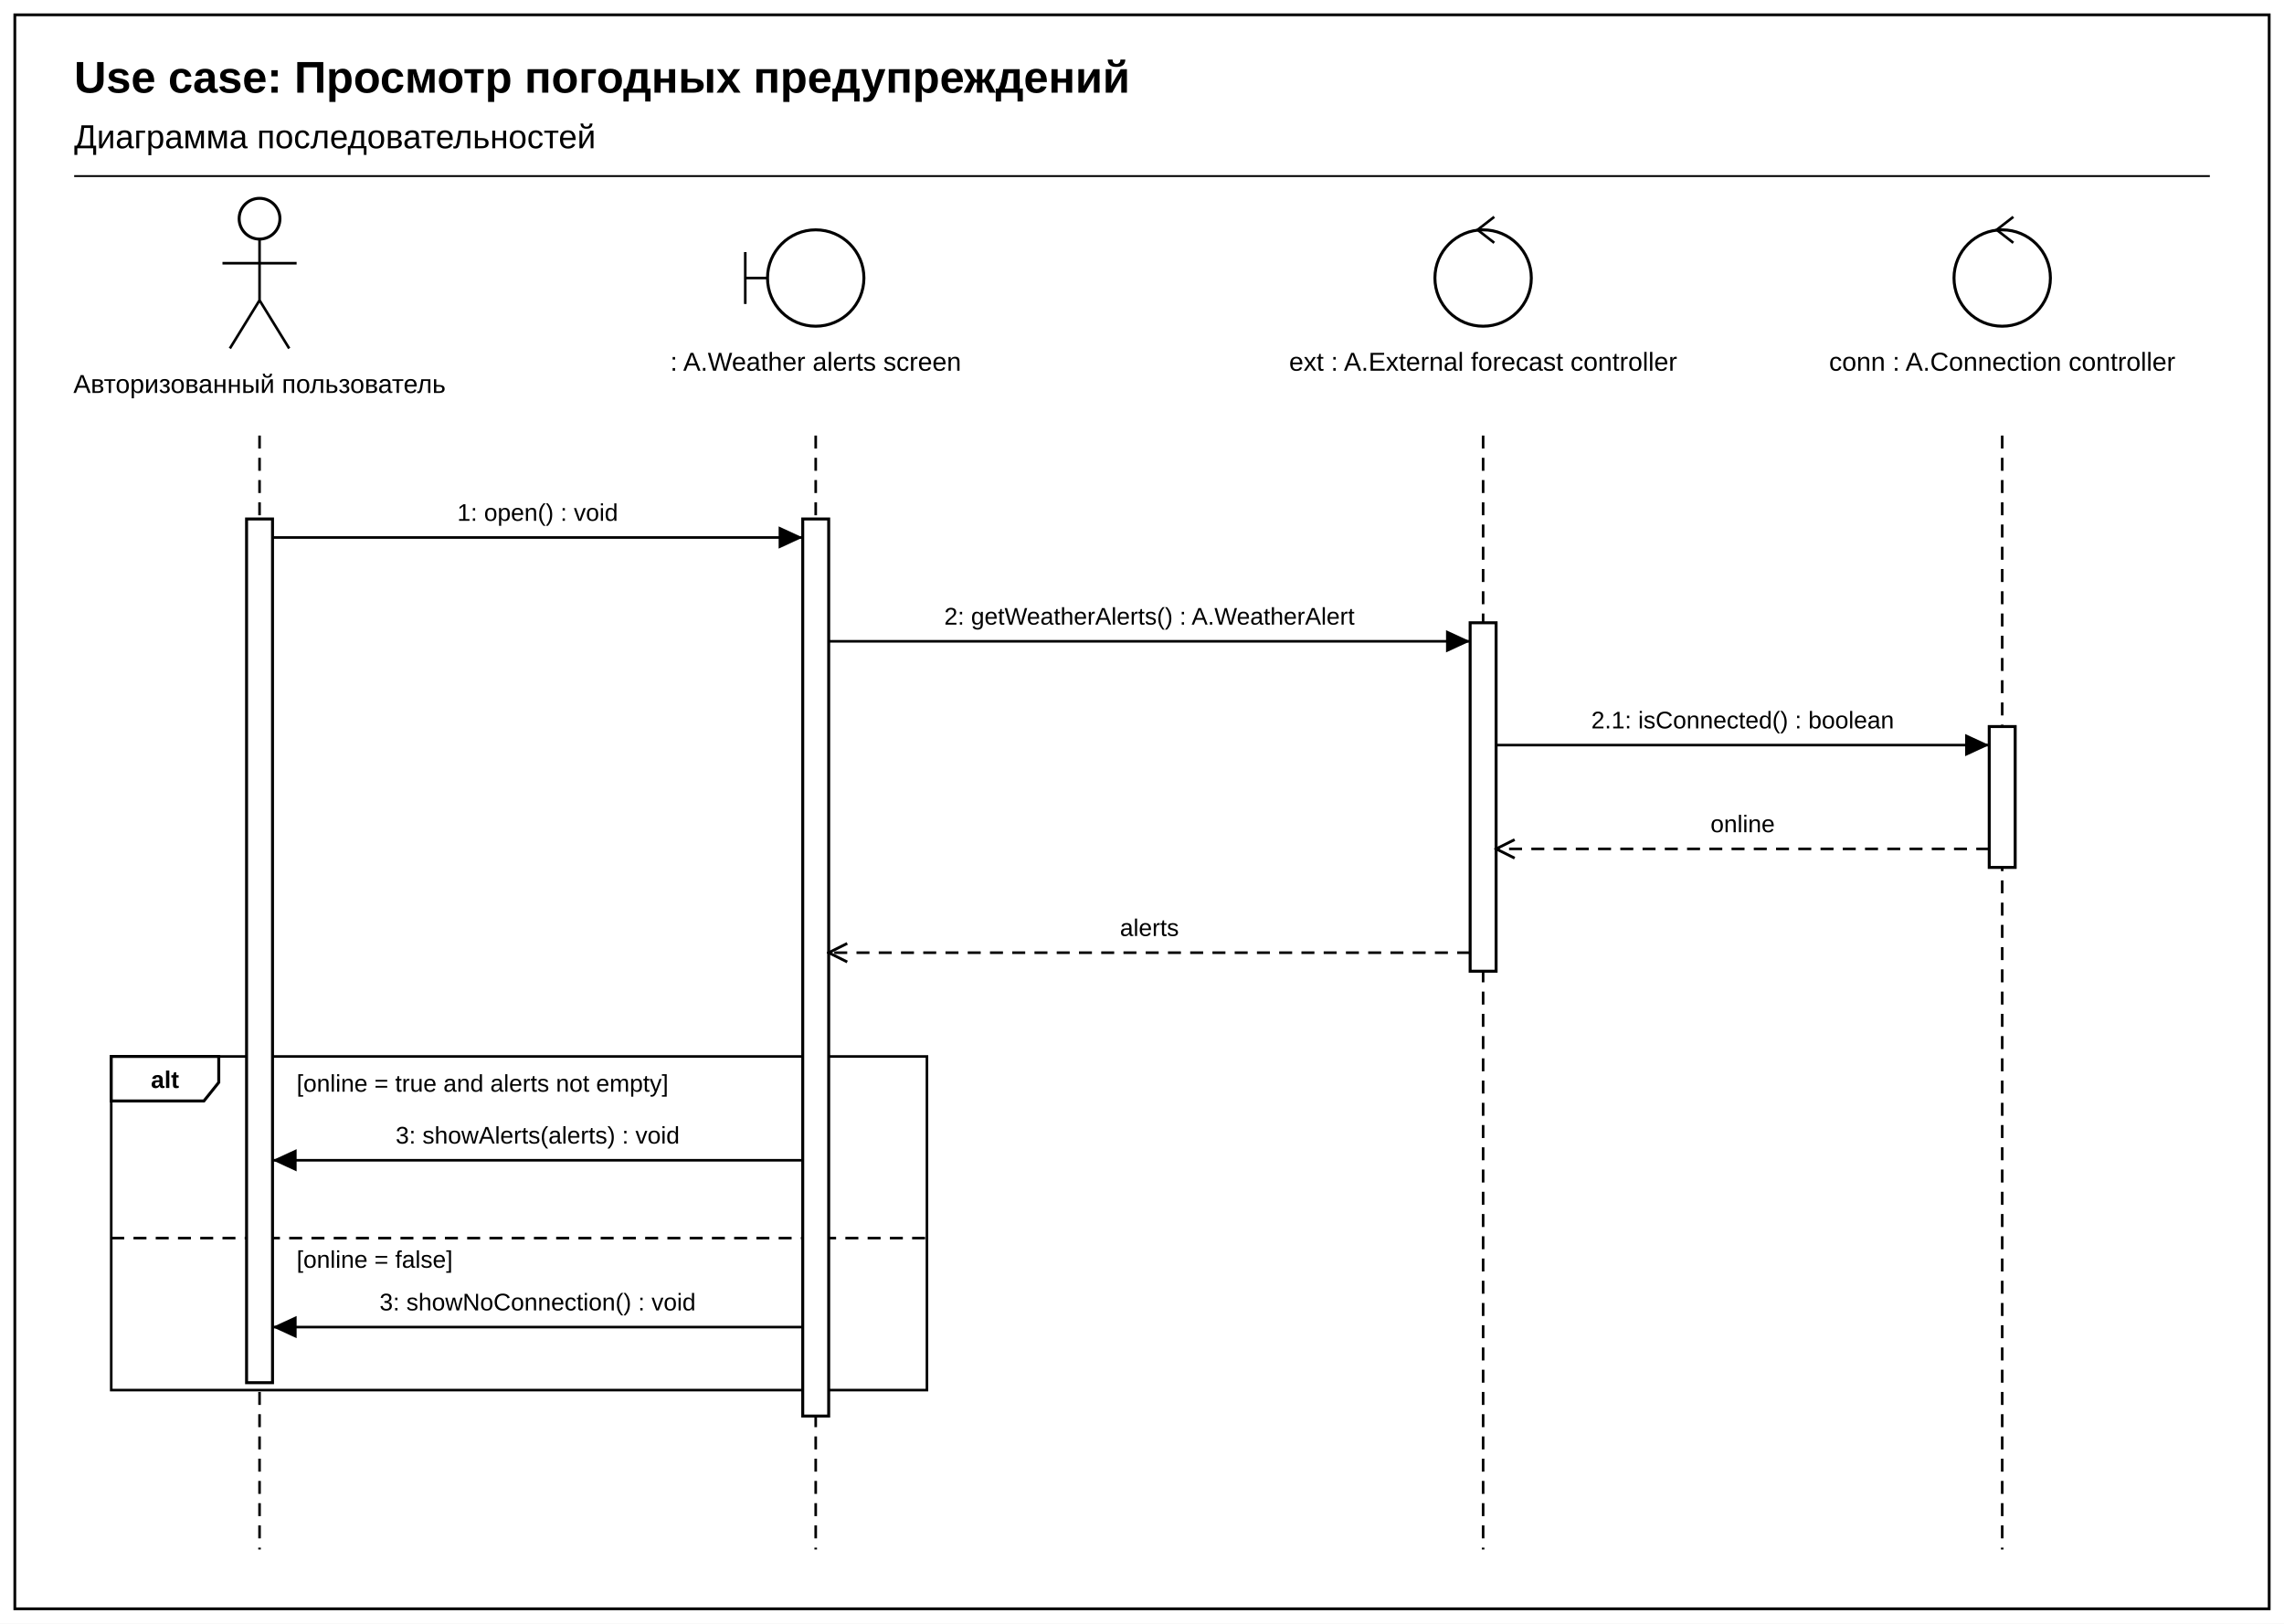
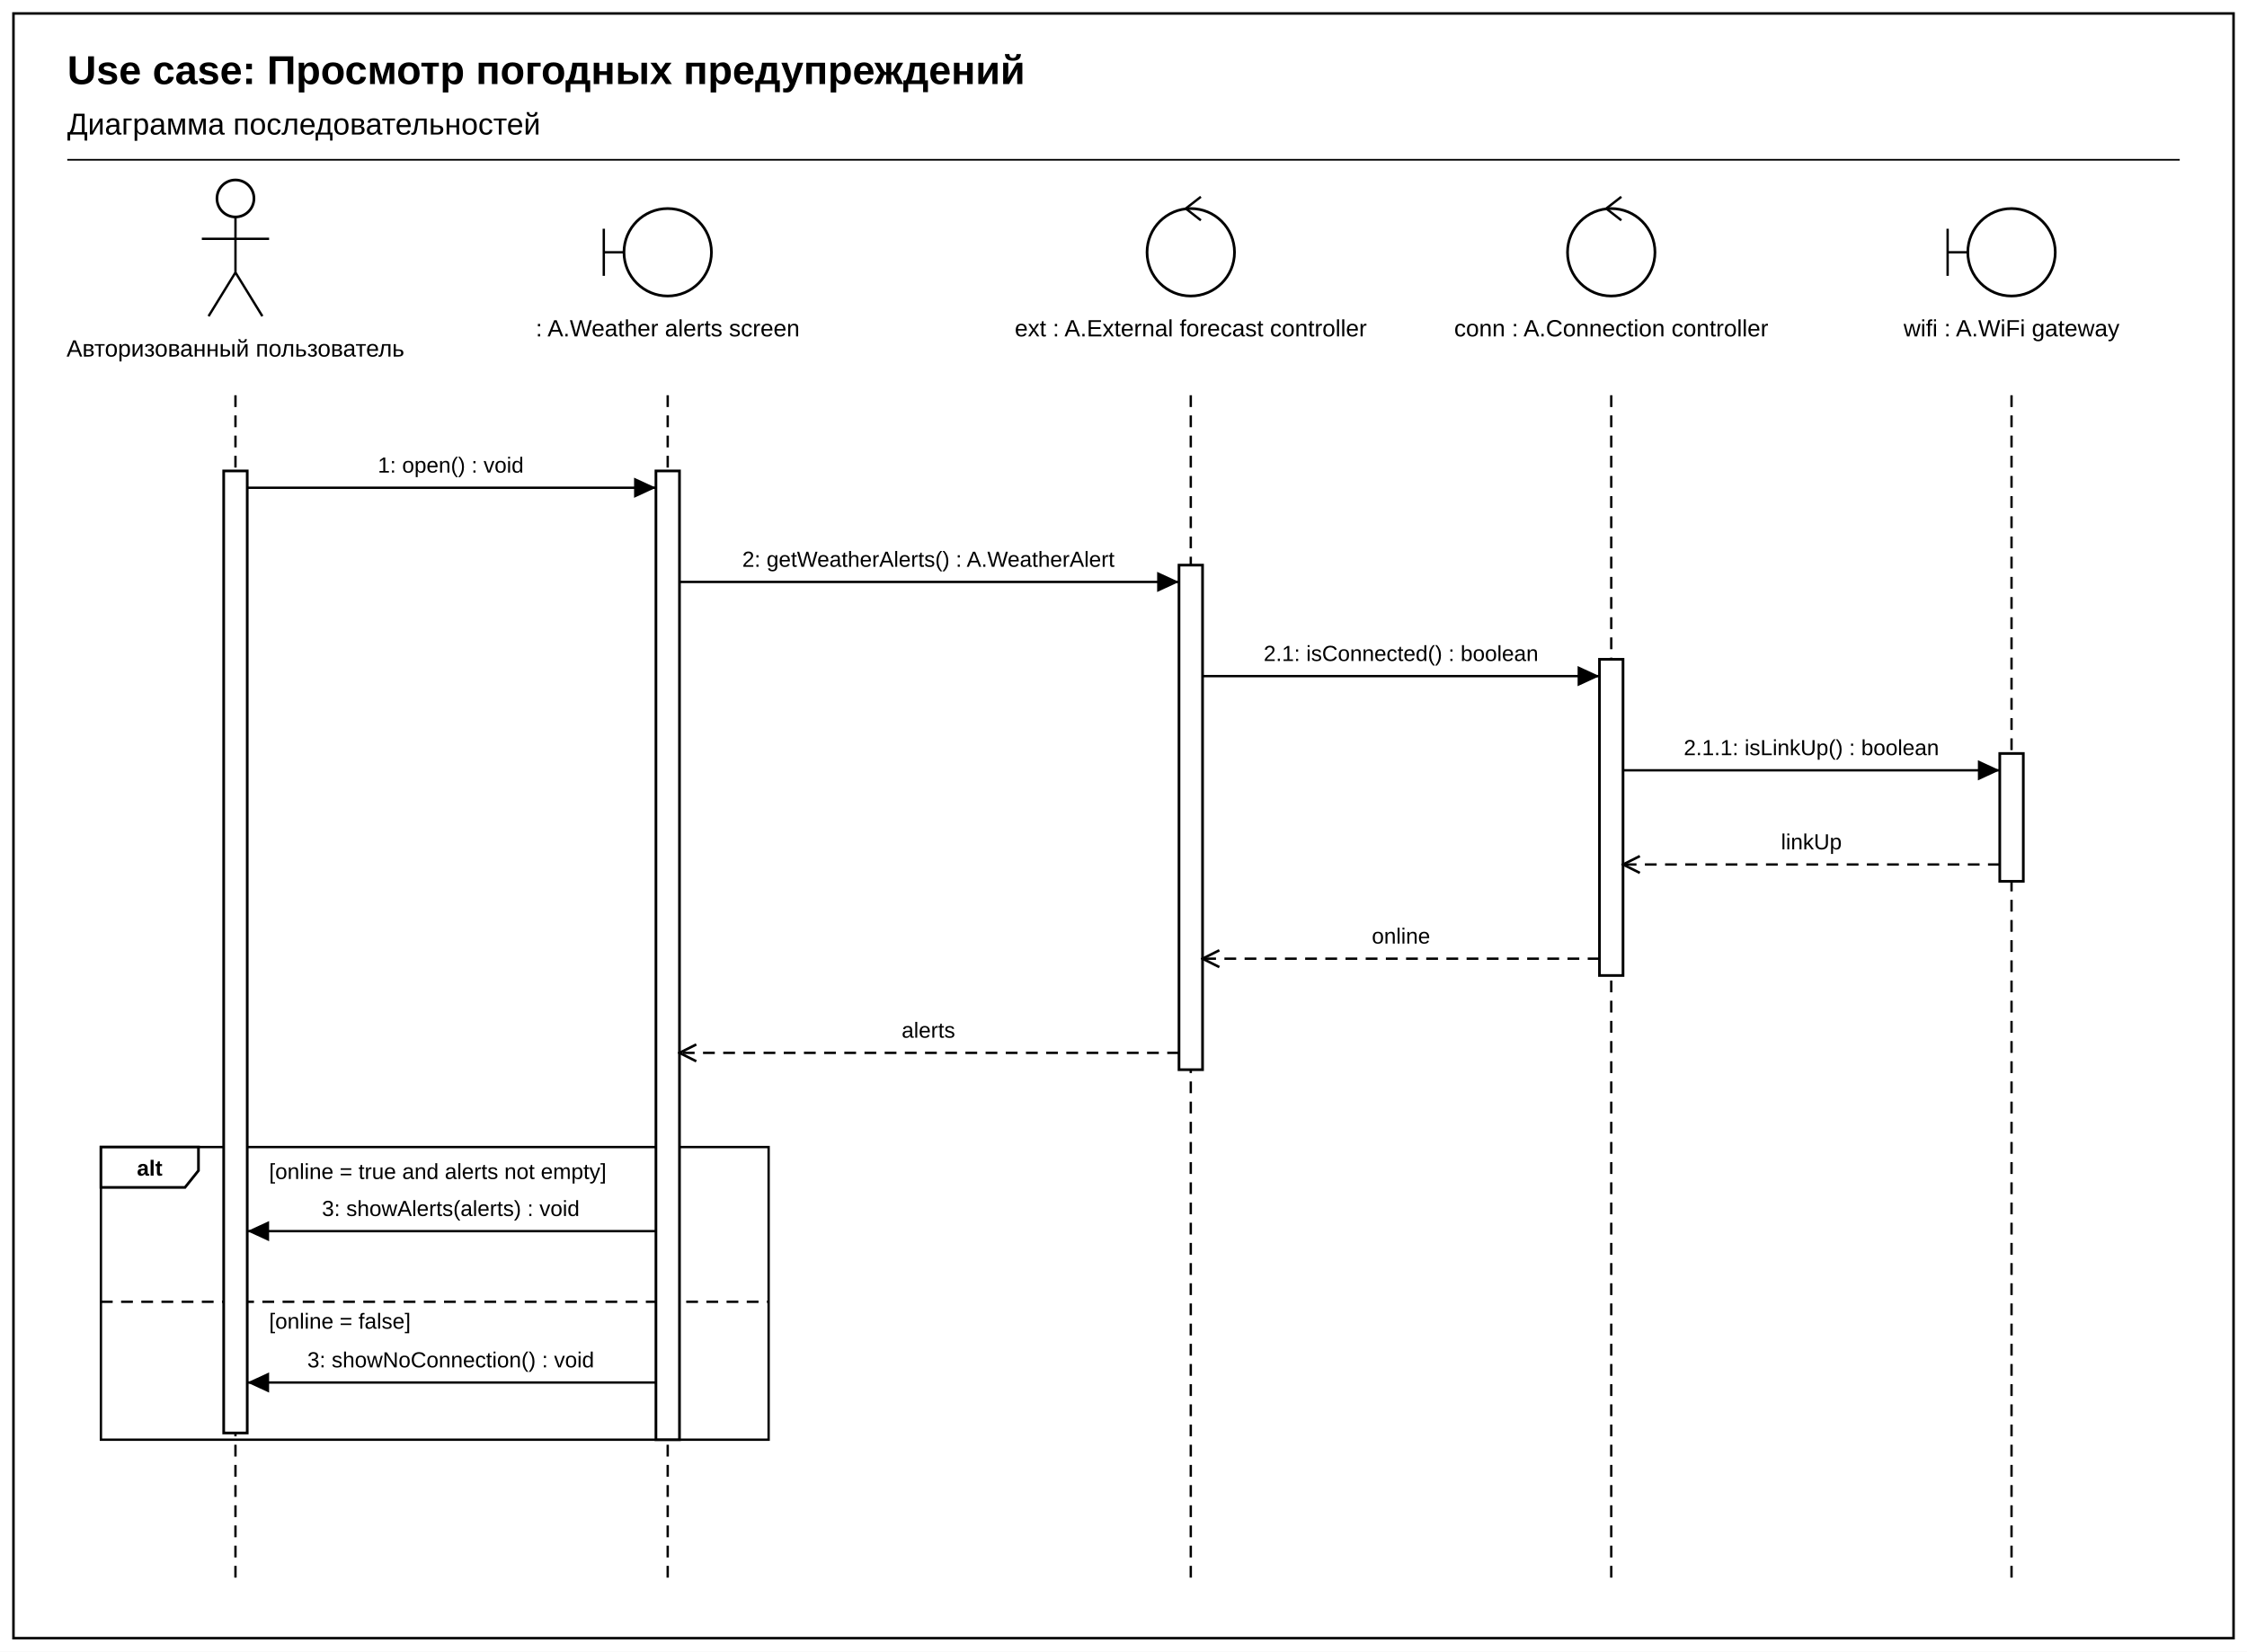
- <svg xmlns="http://www.w3.org/2000/svg" viewBox="0 0 1232 876" width="1232" height="876">
+ <svg xmlns="http://www.w3.org/2000/svg" viewBox="0 0 1336 982" width="1336" height="982">
  <style>.t{font-family:Arial,Helvetica,sans-serif;fill:#000;paint-order:stroke;stroke:#fff;stroke-width:5px;stroke-linejoin:round}.h{font-family:Arial,Helvetica,sans-serif;fill:#000}.s{fill:#fff;stroke:#000;stroke-width:1.6}.l{stroke:#000;stroke-width:1.4;fill:none}.d{stroke:#000;stroke-width:1.4;fill:none;stroke-dasharray:7 5}</style>
  <defs>
    <marker id="o" markerWidth="12" markerHeight="12" refX="11" refY="6" orient="auto" markerUnits="userSpaceOnUse">
      <path d="M1,1 L11,6 L1,11" fill="none" stroke="#000" stroke-width="1.5" />
    </marker>
    <marker id="f" markerWidth="14" markerHeight="12" refX="13" refY="6" orient="auto" markerUnits="userSpaceOnUse">
      <path d="M0,0 L13,6 L0,12 z" fill="#000" />
    </marker>
  </defs>
-   <rect width="1232" height="876" fill="#fff" />
-   <rect x="8" y="8" width="1216" height="860" fill="none" stroke="#000" stroke-width="1.5" />
+   <rect width="1336" height="982" fill="#fff" />
+   <rect x="8" y="8" width="1320" height="966" fill="none" stroke="#000" stroke-width="1.5" />
  <text x="40" y="50" text-anchor="start" font-size="24" font-weight="bold" class="h">Use case: Просмотр погодных предупреждений</text>
  <text x="40" y="80" text-anchor="start" font-size="18" class="h">Диаграмма последовательностей</text>
-   <line x1="40" y1="95" x2="1192" y2="95" stroke="#000" />
-   <line class="d" x1="140" y1="235" x2="140" y2="836" />
-   <line class="d" x1="440" y1="235" x2="440" y2="836" />
-   <line class="d" x1="800" y1="235" x2="800" y2="836" />
-   <line class="d" x1="1080" y1="235" x2="1080" y2="836" />
-   <rect class="l" x="60" y="570" width="440" height="180" />
-   <path class="s" d="M60,570h58v14l-8,10h-50z" />
-   <text x="89" y="587" text-anchor="middle" font-size="13" font-weight="bold" class="h">alt</text>
-   <text x="160" y="589" text-anchor="start" font-size="13" class="h">[online = true and alerts not empty]</text>
-   <path class="d" d="M60,668H500" />
-   <text x="160" y="684" text-anchor="start" font-size="13" class="h">[online = false]</text>
+   <line x1="40" y1="95" x2="1296" y2="95" stroke="#000" />
+   <line class="d" x1="140" y1="235" x2="140" y2="942" />
+   <line class="d" x1="397" y1="235" x2="397" y2="942" />
+   <line class="d" x1="708" y1="235" x2="708" y2="942" />
+   <line class="d" x1="958" y1="235" x2="958" y2="942" />
+   <line class="d" x1="1196" y1="235" x2="1196" y2="942" />
+   <rect class="l" x="60" y="682" width="397" height="174" />
+   <path class="s" d="M60,682h58v14l-8,10h-50z" />
+   <text x="89" y="699" text-anchor="middle" font-size="13" font-weight="bold" class="h">alt</text>
+   <text x="160" y="701" text-anchor="start" font-size="13" class="h">[online = true and alerts not empty]</text>
+   <path class="d" d="M60,774H457" />
+   <text x="160" y="790" text-anchor="start" font-size="13" class="h">[online = false]</text>
  <circle class="s" cx="140" cy="118" r="11" />
  <path class="l" d="M140,129V162M120,142H160M124,188L140,162L156,188" />
  <text x="140" y="212" text-anchor="middle" font-size="14" class="t">Авторизованный пользователь</text>
-   <circle class="s" cx="440" cy="150" r="26" />
-   <path class="l" d="M414,150H402M402,136V164" />
-   <text x="440" y="200" text-anchor="middle" font-size="14" class="t">: A.Weather alerts screen</text>
-   <circle class="s" cx="800" cy="150" r="26" />
-   <path class="l" d="M806,117L797,124L806,131" />
-   <text x="800" y="200" text-anchor="middle" font-size="14" class="t">ext : A.External forecast controller</text>
-   <circle class="s" cx="1080" cy="150" r="26" />
-   <path class="l" d="M1086,117L1077,124L1086,131" />
-   <text x="1080" y="200" text-anchor="middle" font-size="14" class="t">conn : A.Connection controller</text>
-   <rect class="s" x="133" y="280" width="14" height="466" />
-   <rect class="s" x="433" y="280" width="14" height="484" />
-   <rect class="s" x="793" y="336" width="14" height="188" />
-   <rect class="s" x="1073" y="392" width="14" height="76" />
-   <path class="l" d="M147,290H433" marker-end="url(#f)" />
-   <text x="290" y="281" text-anchor="middle" font-size="13" class="t">1: open() : void</text>
-   <path class="l" d="M447,346H793" marker-end="url(#f)" />
-   <text x="620" y="337" text-anchor="middle" font-size="13" class="t">2: getWeatherAlerts() : A.WeatherAlert</text>
-   <path class="l" d="M807,402H1073" marker-end="url(#f)" />
-   <text x="940" y="393" text-anchor="middle" font-size="13" class="t">2.1: isConnected() : boolean</text>
-   <path class="d" d="M1073,458H807" marker-end="url(#o)" />
-   <text x="940" y="449" text-anchor="middle" font-size="13" class="t">online</text>
-   <path class="d" d="M793,514H447" marker-end="url(#o)" />
-   <text x="620" y="505" text-anchor="middle" font-size="13" class="t">alerts</text>
-   <path class="l" d="M433,626H147" marker-end="url(#f)" />
-   <text x="290" y="617" text-anchor="middle" font-size="13" class="t">3: showAlerts(alerts) : void</text>
-   <path class="l" d="M433,716H147" marker-end="url(#f)" />
-   <text x="290" y="707" text-anchor="middle" font-size="13" class="t">3: showNoConnection() : void</text>
+   <circle class="s" cx="397" cy="150" r="26" />
+   <path class="l" d="M371,150H359M359,136V164" />
+   <text x="397" y="200" text-anchor="middle" font-size="14" class="t">: A.Weather alerts screen</text>
+   <circle class="s" cx="708" cy="150" r="26" />
+   <path class="l" d="M714,117L705,124L714,131" />
+   <text x="708" y="200" text-anchor="middle" font-size="14" class="t">ext : A.External forecast controller</text>
+   <circle class="s" cx="958" cy="150" r="26" />
+   <path class="l" d="M964,117L955,124L964,131" />
+   <text x="958" y="200" text-anchor="middle" font-size="14" class="t">conn : A.Connection controller</text>
+   <circle class="s" cx="1196" cy="150" r="26" />
+   <path class="l" d="M1170,150H1158M1158,136V164" />
+   <text x="1196" y="200" text-anchor="middle" font-size="14" class="t">wifi : A.WiFi gateway</text>
+   <rect class="s" x="133" y="280" width="14" height="572" />
+   <rect class="s" x="390" y="280" width="14" height="576" />
+   <rect class="s" x="701" y="336" width="14" height="300" />
+   <rect class="s" x="951" y="392" width="14" height="188" />
+   <rect class="s" x="1189" y="448" width="14" height="76" />
+   <path class="l" d="M147,290H390" marker-end="url(#f)" />
+   <text x="268" y="281" text-anchor="middle" font-size="13" class="t">1: open() : void</text>
+   <path class="l" d="M404,346H701" marker-end="url(#f)" />
+   <text x="552" y="337" text-anchor="middle" font-size="13" class="t">2: getWeatherAlerts() : A.WeatherAlert</text>
+   <path class="l" d="M715,402H951" marker-end="url(#f)" />
+   <text x="833" y="393" text-anchor="middle" font-size="13" class="t">2.1: isConnected() : boolean</text>
+   <path class="l" d="M965,458H1189" marker-end="url(#f)" />
+   <text x="1077" y="449" text-anchor="middle" font-size="13" class="t">2.1.1: isLinkUp() : boolean</text>
+   <path class="d" d="M1189,514H965" marker-end="url(#o)" />
+   <text x="1077" y="505" text-anchor="middle" font-size="13" class="t">linkUp</text>
+   <path class="d" d="M951,570H715" marker-end="url(#o)" />
+   <text x="833" y="561" text-anchor="middle" font-size="13" class="t">online</text>
+   <path class="d" d="M701,626H404" marker-end="url(#o)" />
+   <text x="552" y="617" text-anchor="middle" font-size="13" class="t">alerts</text>
+   <path class="l" d="M390,732H147" marker-end="url(#f)" />
+   <text x="268" y="723" text-anchor="middle" font-size="13" class="t">3: showAlerts(alerts) : void</text>
+   <path class="l" d="M390,822H147" marker-end="url(#f)" />
+   <text x="268" y="813" text-anchor="middle" font-size="13" class="t">3: showNoConnection() : void</text>
</svg>
